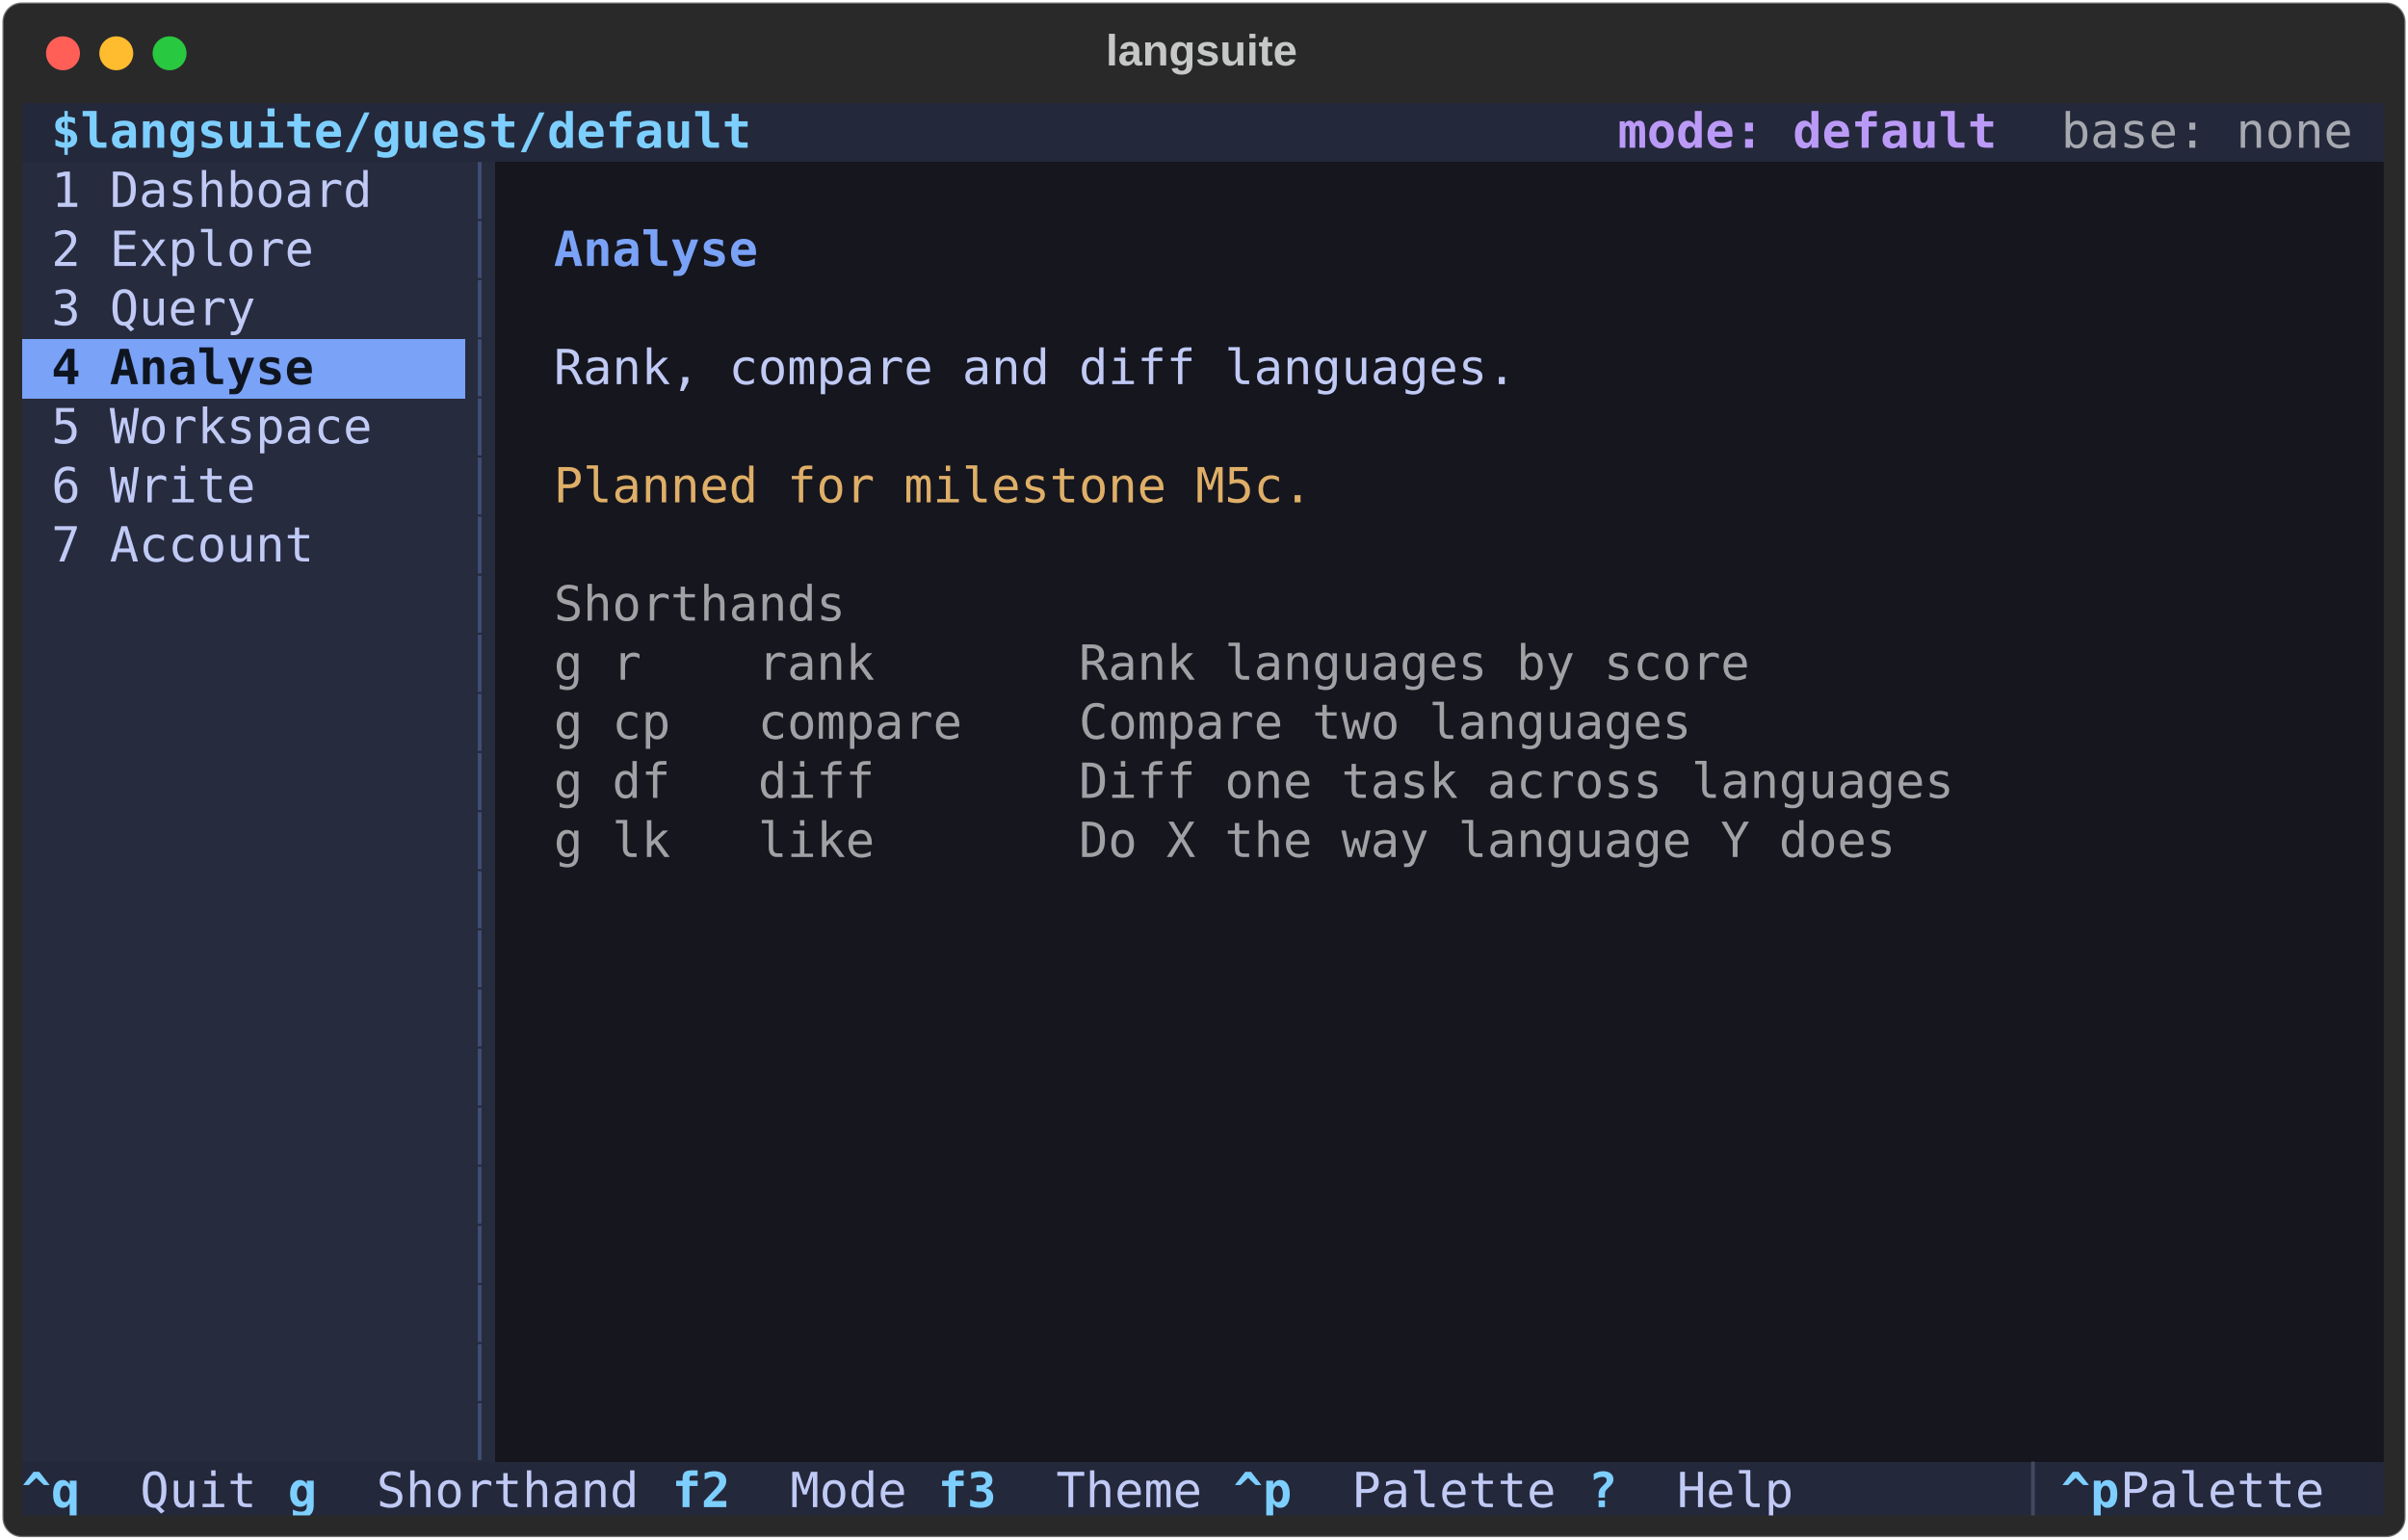
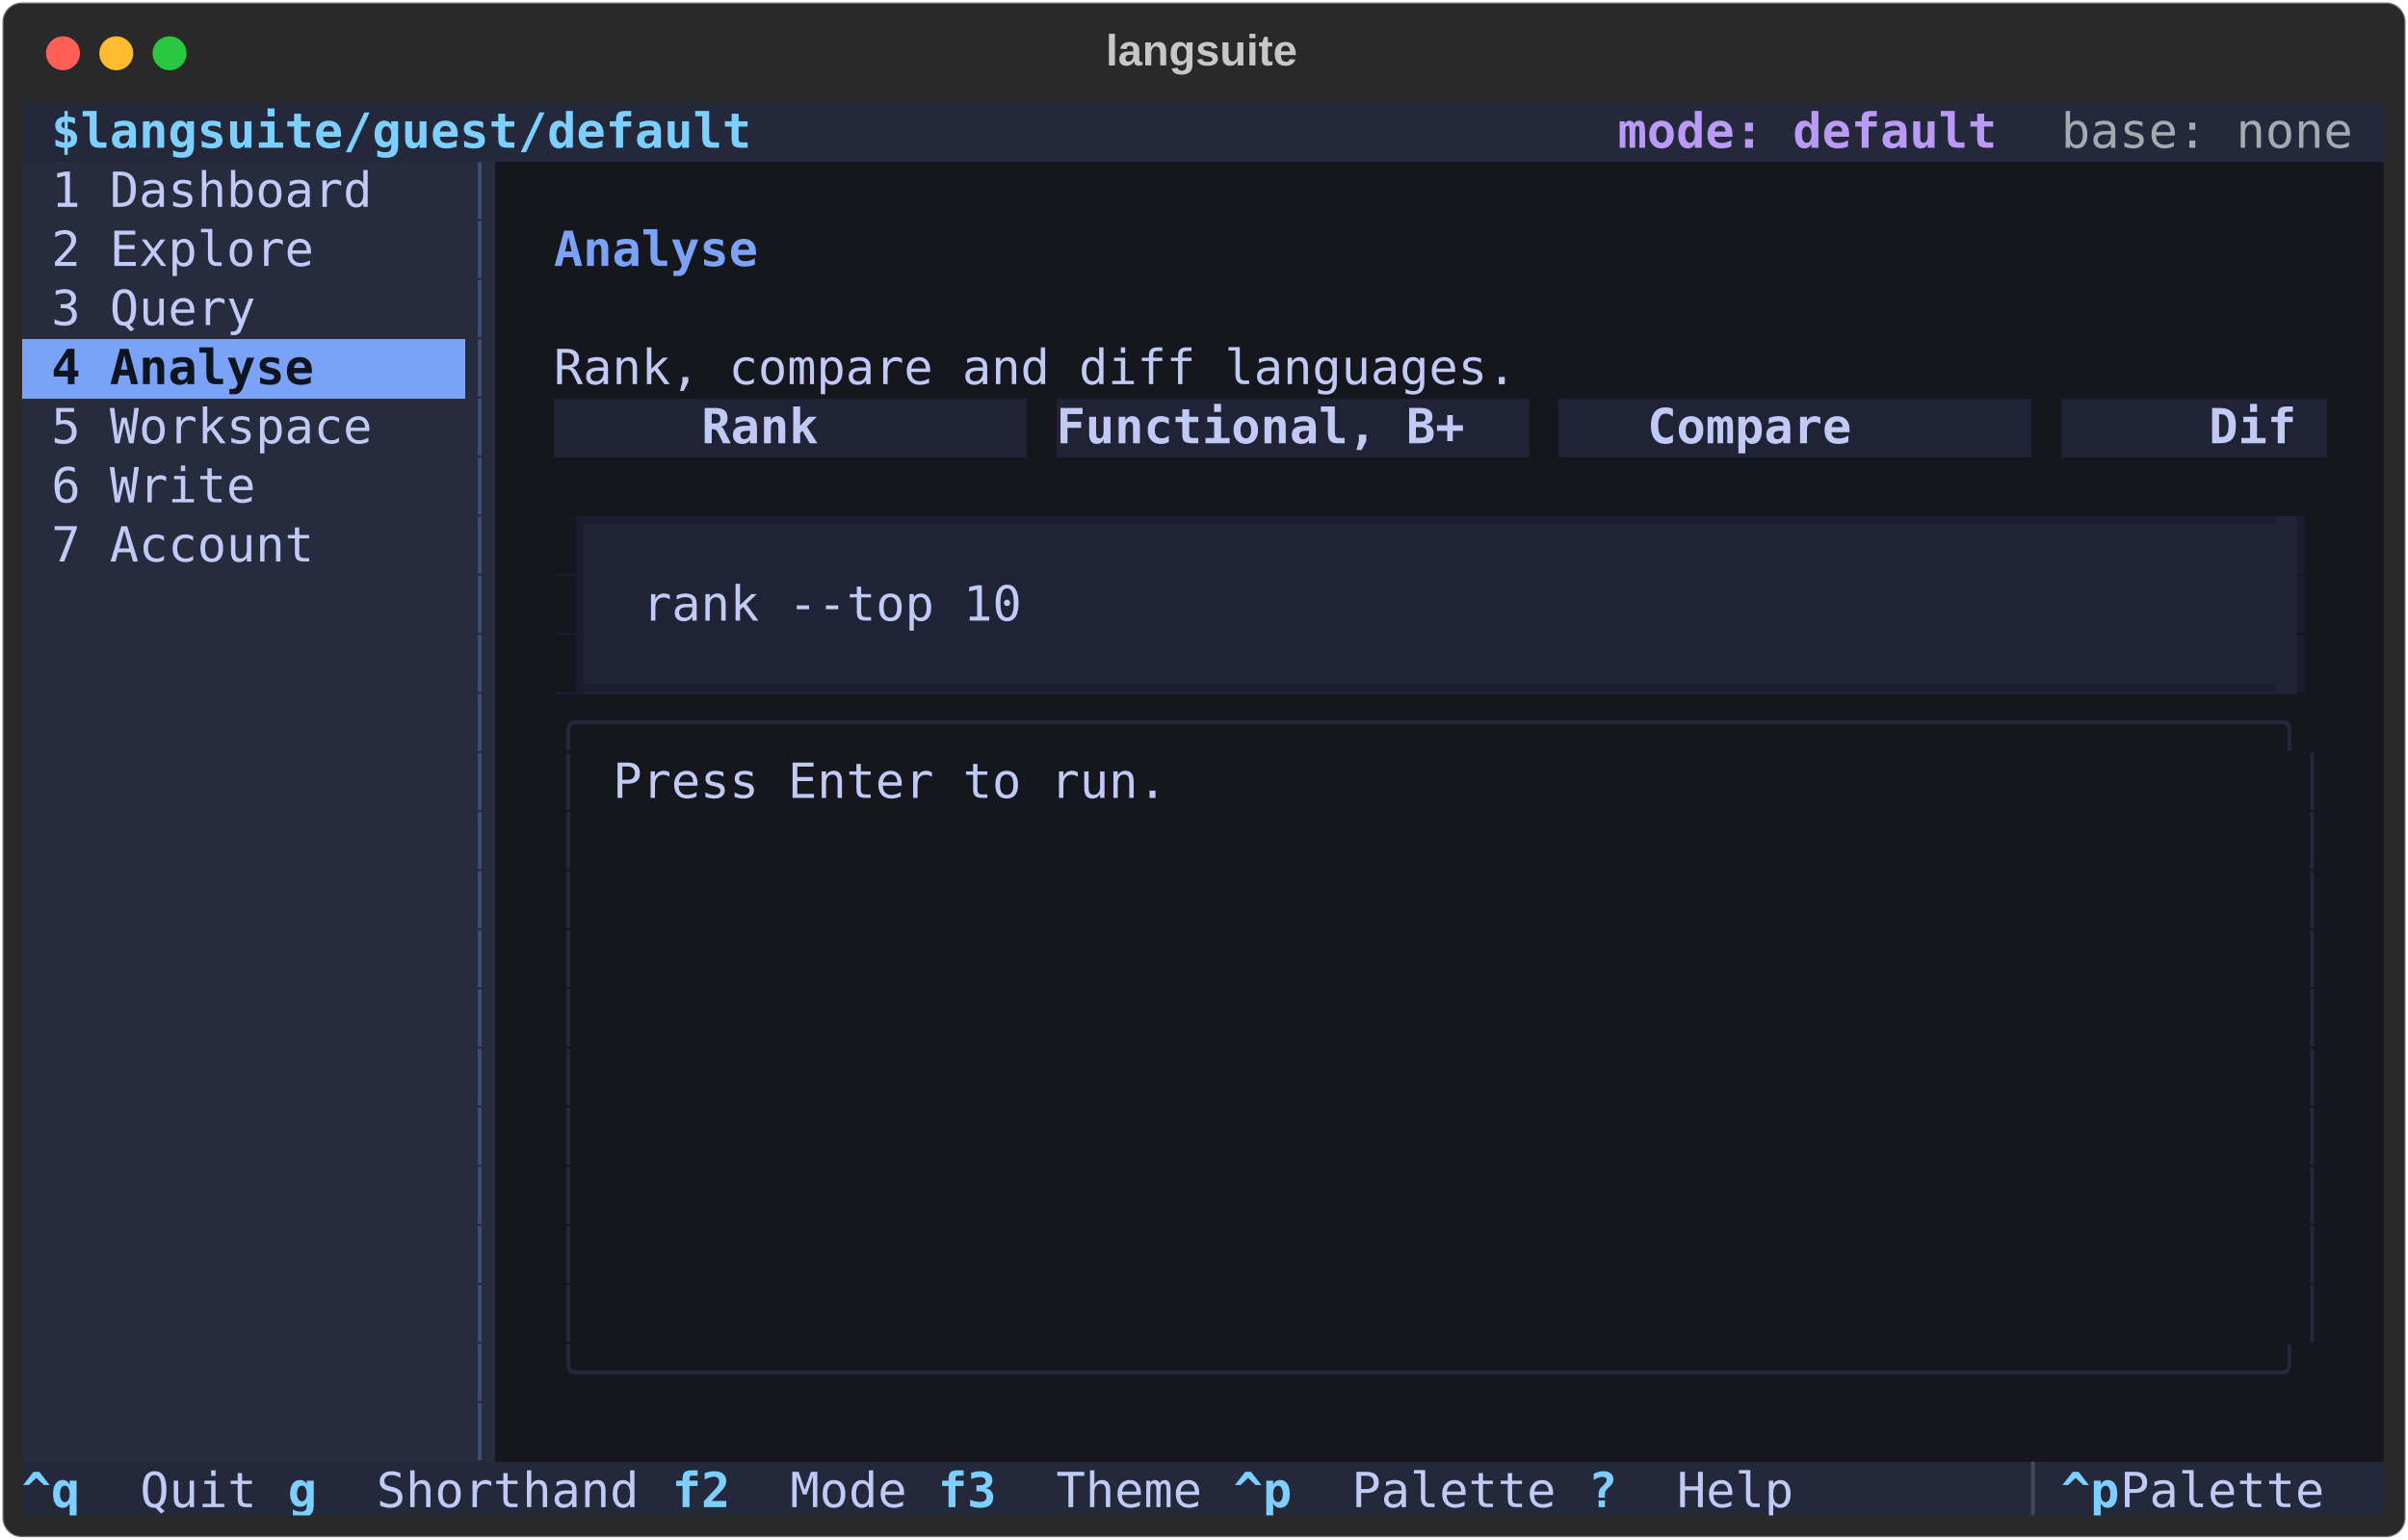
<svg xmlns="http://www.w3.org/2000/svg" class="rich-terminal" viewBox="0 0 994 635.6">
  <style>

    @font-face {
        font-family: "Fira Code";
        src: local("FiraCode-Regular"),
                url("https://cdnjs.cloudflare.com/ajax/libs/firacode/6.2.0/woff2/FiraCode-Regular.woff2") format("woff2"),
                url("https://cdnjs.cloudflare.com/ajax/libs/firacode/6.2.0/woff/FiraCode-Regular.woff") format("woff");
        font-style: normal;
        font-weight: 400;
    }
    @font-face {
        font-family: "Fira Code";
        src: local("FiraCode-Bold"),
                url("https://cdnjs.cloudflare.com/ajax/libs/firacode/6.2.0/woff2/FiraCode-Bold.woff2") format("woff2"),
                url("https://cdnjs.cloudflare.com/ajax/libs/firacode/6.2.0/woff/FiraCode-Bold.woff") format("woff");
        font-style: bold;
        font-weight: 700;
    }

    .terminal-matrix {
        font-family: Fira Code, monospace;
        font-size: 20px;
        line-height: 24.4px;
        font-variant-east-asian: full-width;
    }

    .terminal-title {
        font-size: 18px;
        font-weight: bold;
        font-family: arial;
    }

    .terminal-r1 { fill: #c5c8c6 }
.terminal-r2 { fill: #7dcfff;font-weight: bold }
.terminal-r3 { fill: #bb9af7;font-weight: bold }
.terminal-r4 { fill: #a7a9b0 }
.terminal-r5 { fill: #c0caf5 }
.terminal-r6 { fill: #3e4e74 }
.terminal-r7 { fill: #7aa2f7;font-weight: bold }
.terminal-r8 { fill: #0f1520;font-weight: bold }
- .terminal-r9 { fill: #dfaf68 }
- .terminal-r10 { fill: #a1a1a5 }
- .terminal-r11 { fill: #434860 }
+ .terminal-r9 { fill: #c0caf5;font-weight: bold }
+ .terminal-r10 { fill: #16161e }
+ .terminal-r11 { fill: #191d2f }
+ .terminal-r12 { fill: #24283b }
+ .terminal-r13 { fill: #434860 }
    </style>
  <defs>
    <clipPath id="terminal-clip-terminal">
      <rect x="0" y="0" width="975.0" height="584.6" />
    </clipPath>
    <clipPath id="terminal-line-0">
      <rect x="0" y="1.5" width="976" height="24.65" />
    </clipPath>
    <clipPath id="terminal-line-1">
      <rect x="0" y="25.9" width="976" height="24.65" />
    </clipPath>
    <clipPath id="terminal-line-2">
      <rect x="0" y="50.3" width="976" height="24.65" />
    </clipPath>
    <clipPath id="terminal-line-3">
      <rect x="0" y="74.7" width="976" height="24.65" />
    </clipPath>
    <clipPath id="terminal-line-4">
      <rect x="0" y="99.1" width="976" height="24.65" />
    </clipPath>
    <clipPath id="terminal-line-5">
      <rect x="0" y="123.5" width="976" height="24.65" />
    </clipPath>
    <clipPath id="terminal-line-6">
      <rect x="0" y="147.9" width="976" height="24.65" />
    </clipPath>
    <clipPath id="terminal-line-7">
      <rect x="0" y="172.3" width="976" height="24.65" />
    </clipPath>
    <clipPath id="terminal-line-8">
      <rect x="0" y="196.7" width="976" height="24.65" />
    </clipPath>
    <clipPath id="terminal-line-9">
      <rect x="0" y="221.1" width="976" height="24.65" />
    </clipPath>
    <clipPath id="terminal-line-10">
      <rect x="0" y="245.5" width="976" height="24.65" />
    </clipPath>
    <clipPath id="terminal-line-11">
      <rect x="0" y="269.9" width="976" height="24.65" />
    </clipPath>
    <clipPath id="terminal-line-12">
      <rect x="0" y="294.3" width="976" height="24.65" />
    </clipPath>
    <clipPath id="terminal-line-13">
      <rect x="0" y="318.7" width="976" height="24.65" />
    </clipPath>
    <clipPath id="terminal-line-14">
      <rect x="0" y="343.1" width="976" height="24.65" />
    </clipPath>
    <clipPath id="terminal-line-15">
      <rect x="0" y="367.5" width="976" height="24.65" />
    </clipPath>
    <clipPath id="terminal-line-16">
      <rect x="0" y="391.9" width="976" height="24.65" />
    </clipPath>
    <clipPath id="terminal-line-17">
      <rect x="0" y="416.3" width="976" height="24.65" />
    </clipPath>
    <clipPath id="terminal-line-18">
      <rect x="0" y="440.7" width="976" height="24.65" />
    </clipPath>
    <clipPath id="terminal-line-19">
      <rect x="0" y="465.1" width="976" height="24.65" />
    </clipPath>
    <clipPath id="terminal-line-20">
      <rect x="0" y="489.5" width="976" height="24.65" />
    </clipPath>
    <clipPath id="terminal-line-21">
      <rect x="0" y="513.9" width="976" height="24.65" />
    </clipPath>
    <clipPath id="terminal-line-22">
      <rect x="0" y="538.3" width="976" height="24.65" />
    </clipPath>
  </defs>
  <rect fill="#292929" stroke="rgba(255,255,255,0.35)" stroke-width="1" x="1" y="1" width="992" height="633.6" rx="8" />
  <text class="terminal-title" fill="#c5c8c6" text-anchor="middle" x="496" y="27">langsuite</text>
  <g transform="translate(26,22)">
    <circle cx="0" cy="0" r="7" fill="#ff5f57" />
    <circle cx="22" cy="0" r="7" fill="#febc2e" />
    <circle cx="44" cy="0" r="7" fill="#28c840" />
  </g>
  <g transform="translate(9, 41)" clip-path="url(#terminal-clip-terminal)">
    <rect fill="#24283b" x="0" y="1.5" width="12.2" height="24.65" shape-rendering="crispEdges" />
    <rect fill="#24283b" x="12.2" y="1.5" width="292.8" height="24.65" shape-rendering="crispEdges" />
    <rect fill="#24283b" x="305" y="1.5" width="353.8" height="24.65" shape-rendering="crispEdges" />
    <rect fill="#24283b" x="658.8" y="1.5" width="158.6" height="24.65" shape-rendering="crispEdges" />
    <rect fill="#24283b" x="817.4" y="1.5" width="24.4" height="24.65" shape-rendering="crispEdges" />
    <rect fill="#24283b" x="841.8" y="1.5" width="122" height="24.65" shape-rendering="crispEdges" />
    <rect fill="#24283b" x="963.8" y="1.5" width="12.2" height="24.65" shape-rendering="crispEdges" />
    <rect fill="#272b3e" x="0" y="25.9" width="12.2" height="24.65" shape-rendering="crispEdges" />
    <rect fill="#272b3e" x="12.2" y="25.9" width="134.2" height="24.65" shape-rendering="crispEdges" />
    <rect fill="#272b3e" x="146.4" y="25.9" width="36.6" height="24.65" shape-rendering="crispEdges" />
    <rect fill="#272b3e" x="183" y="25.9" width="12.2" height="24.65" shape-rendering="crispEdges" />
    <rect fill="#16161e" x="195.2" y="25.9" width="780.8" height="24.65" shape-rendering="crispEdges" />
    <rect fill="#272b3e" x="0" y="50.3" width="12.2" height="24.65" shape-rendering="crispEdges" />
    <rect fill="#272b3e" x="12.2" y="50.3" width="109.8" height="24.65" shape-rendering="crispEdges" />
    <rect fill="#272b3e" x="122" y="50.3" width="61" height="24.65" shape-rendering="crispEdges" />
    <rect fill="#272b3e" x="183" y="50.3" width="12.2" height="24.65" shape-rendering="crispEdges" />
    <rect fill="#16161e" x="195.2" y="50.3" width="24.4" height="24.65" shape-rendering="crispEdges" />
    <rect fill="#16161e" x="219.6" y="50.3" width="85.4" height="24.65" shape-rendering="crispEdges" />
    <rect fill="#16161e" x="305" y="50.3" width="671" height="24.65" shape-rendering="crispEdges" />
    <rect fill="#272b3e" x="0" y="74.7" width="12.2" height="24.65" shape-rendering="crispEdges" />
    <rect fill="#272b3e" x="12.2" y="74.7" width="85.4" height="24.65" shape-rendering="crispEdges" />
    <rect fill="#272b3e" x="97.6" y="74.7" width="85.4" height="24.65" shape-rendering="crispEdges" />
    <rect fill="#272b3e" x="183" y="74.7" width="12.2" height="24.65" shape-rendering="crispEdges" />
    <rect fill="#16161e" x="195.2" y="74.7" width="780.8" height="24.65" shape-rendering="crispEdges" />
    <rect fill="#7aa2f7" x="0" y="99.1" width="12.2" height="24.65" shape-rendering="crispEdges" />
    <rect fill="#7aa2f7" x="12.2" y="99.1" width="109.8" height="24.65" shape-rendering="crispEdges" />
    <rect fill="#7aa2f7" x="122" y="99.1" width="61" height="24.65" shape-rendering="crispEdges" />
    <rect fill="#272b3e" x="183" y="99.1" width="12.2" height="24.65" shape-rendering="crispEdges" />
    <rect fill="#16161e" x="195.2" y="99.1" width="24.4" height="24.65" shape-rendering="crispEdges" />
    <rect fill="#16161e" x="219.6" y="99.1" width="402.6" height="24.65" shape-rendering="crispEdges" />
    <rect fill="#16161e" x="622.2" y="99.1" width="353.8" height="24.65" shape-rendering="crispEdges" />
    <rect fill="#272b3e" x="0" y="123.5" width="12.2" height="24.65" shape-rendering="crispEdges" />
    <rect fill="#272b3e" x="12.2" y="123.5" width="134.2" height="24.65" shape-rendering="crispEdges" />
    <rect fill="#272b3e" x="146.4" y="123.5" width="36.6" height="24.65" shape-rendering="crispEdges" />
    <rect fill="#272b3e" x="183" y="123.5" width="12.2" height="24.65" shape-rendering="crispEdges" />
-     <rect fill="#16161e" x="195.2" y="123.5" width="780.8" height="24.65" shape-rendering="crispEdges" />
+     <rect fill="#16161e" x="195.2" y="123.5" width="24.4" height="24.65" shape-rendering="crispEdges" />
+     <rect fill="#1f2335" x="219.6" y="123.5" width="61" height="24.65" shape-rendering="crispEdges" />
+     <rect fill="#1f2335" x="280.6" y="123.5" width="73.2" height="24.65" shape-rendering="crispEdges" />
+     <rect fill="#1f2335" x="353.8" y="123.5" width="61" height="24.65" shape-rendering="crispEdges" />
+     <rect fill="#16161e" x="414.8" y="123.5" width="12.2" height="24.65" shape-rendering="crispEdges" />
+     <rect fill="#1f2335" x="427" y="123.5" width="195.2" height="24.65" shape-rendering="crispEdges" />
+     <rect fill="#16161e" x="622.2" y="123.5" width="12.2" height="24.65" shape-rendering="crispEdges" />
+     <rect fill="#1f2335" x="634.4" y="123.5" width="36.6" height="24.65" shape-rendering="crispEdges" />
+     <rect fill="#1f2335" x="671" y="123.5" width="109.8" height="24.65" shape-rendering="crispEdges" />
+     <rect fill="#1f2335" x="780.8" y="123.5" width="48.8" height="24.65" shape-rendering="crispEdges" />
+     <rect fill="#16161e" x="829.6" y="123.5" width="12.2" height="24.65" shape-rendering="crispEdges" />
+     <rect fill="#1f2335" x="841.8" y="123.5" width="61" height="24.65" shape-rendering="crispEdges" />
+     <rect fill="#1f2335" x="902.8" y="123.5" width="48.8" height="24.65" shape-rendering="crispEdges" />
+     <rect fill="#16161e" x="951.6" y="123.5" width="24.4" height="24.65" shape-rendering="crispEdges" />
    <rect fill="#272b3e" x="0" y="147.9" width="12.2" height="24.65" shape-rendering="crispEdges" />
    <rect fill="#272b3e" x="12.2" y="147.9" width="85.4" height="24.65" shape-rendering="crispEdges" />
    <rect fill="#272b3e" x="97.6" y="147.9" width="85.4" height="24.65" shape-rendering="crispEdges" />
    <rect fill="#272b3e" x="183" y="147.9" width="12.2" height="24.65" shape-rendering="crispEdges" />
-     <rect fill="#16161e" x="195.2" y="147.9" width="24.4" height="24.65" shape-rendering="crispEdges" />
-     <rect fill="#16161e" x="219.6" y="147.9" width="317.2" height="24.65" shape-rendering="crispEdges" />
-     <rect fill="#16161e" x="536.8" y="147.9" width="439.2" height="24.65" shape-rendering="crispEdges" />
+     <rect fill="#16161e" x="195.2" y="147.9" width="780.8" height="24.65" shape-rendering="crispEdges" />
    <rect fill="#272b3e" x="0" y="172.3" width="12.2" height="24.65" shape-rendering="crispEdges" />
    <rect fill="#272b3e" x="12.2" y="172.3" width="109.8" height="24.65" shape-rendering="crispEdges" />
    <rect fill="#272b3e" x="122" y="172.3" width="61" height="24.65" shape-rendering="crispEdges" />
    <rect fill="#272b3e" x="183" y="172.3" width="12.2" height="24.65" shape-rendering="crispEdges" />
-     <rect fill="#16161e" x="195.2" y="172.3" width="780.8" height="24.65" shape-rendering="crispEdges" />
+     <rect fill="#16161e" x="195.2" y="172.3" width="24.4" height="24.65" shape-rendering="crispEdges" />
+     <rect fill="#191d2f" x="219.6" y="172.3" width="12.2" height="24.65" shape-rendering="crispEdges" />
+     <rect fill="#1f2335" x="231.8" y="172.3" width="707.6" height="24.65" shape-rendering="crispEdges" />
+     <rect fill="#16161e" x="939.4" y="172.3" width="12.2" height="24.65" shape-rendering="crispEdges" />
+     <rect fill="#16161e" x="951.6" y="172.3" width="24.4" height="24.65" shape-rendering="crispEdges" />
    <rect fill="#272b3e" x="0" y="196.7" width="183" height="24.65" shape-rendering="crispEdges" />
    <rect fill="#272b3e" x="183" y="196.7" width="12.2" height="24.65" shape-rendering="crispEdges" />
    <rect fill="#16161e" x="195.2" y="196.7" width="24.4" height="24.65" shape-rendering="crispEdges" />
-     <rect fill="#16161e" x="219.6" y="196.7" width="122" height="24.65" shape-rendering="crispEdges" />
-     <rect fill="#16161e" x="341.6" y="196.7" width="634.4" height="24.65" shape-rendering="crispEdges" />
+     <rect fill="#191d2f" x="219.6" y="196.7" width="12.2" height="24.65" shape-rendering="crispEdges" />
+     <rect fill="#1f2335" x="231.8" y="196.7" width="24.4" height="24.65" shape-rendering="crispEdges" />
+     <rect fill="#1f2335" x="256.2" y="196.7" width="658.8" height="24.65" shape-rendering="crispEdges" />
+     <rect fill="#1f2335" x="915" y="196.7" width="24.4" height="24.65" shape-rendering="crispEdges" />
+     <rect fill="#16161e" x="939.4" y="196.7" width="12.2" height="24.65" shape-rendering="crispEdges" />
+     <rect fill="#16161e" x="951.6" y="196.7" width="24.4" height="24.65" shape-rendering="crispEdges" />
    <rect fill="#272b3e" x="0" y="221.1" width="183" height="24.65" shape-rendering="crispEdges" />
    <rect fill="#272b3e" x="183" y="221.1" width="12.2" height="24.65" shape-rendering="crispEdges" />
    <rect fill="#16161e" x="195.2" y="221.1" width="24.4" height="24.65" shape-rendering="crispEdges" />
-     <rect fill="#16161e" x="219.6" y="221.1" width="524.6" height="24.65" shape-rendering="crispEdges" />
-     <rect fill="#16161e" x="744.2" y="221.1" width="231.8" height="24.65" shape-rendering="crispEdges" />
+     <rect fill="#191d2f" x="219.6" y="221.1" width="12.2" height="24.65" shape-rendering="crispEdges" />
+     <rect fill="#1f2335" x="231.8" y="221.1" width="707.6" height="24.65" shape-rendering="crispEdges" />
+     <rect fill="#16161e" x="939.4" y="221.1" width="12.2" height="24.65" shape-rendering="crispEdges" />
+     <rect fill="#16161e" x="951.6" y="221.1" width="24.4" height="24.65" shape-rendering="crispEdges" />
    <rect fill="#272b3e" x="0" y="245.5" width="183" height="24.65" shape-rendering="crispEdges" />
    <rect fill="#272b3e" x="183" y="245.5" width="12.2" height="24.65" shape-rendering="crispEdges" />
    <rect fill="#16161e" x="195.2" y="245.5" width="24.4" height="24.65" shape-rendering="crispEdges" />
-     <rect fill="#16161e" x="219.6" y="245.5" width="500.2" height="24.65" shape-rendering="crispEdges" />
-     <rect fill="#16161e" x="719.8" y="245.5" width="256.2" height="24.65" shape-rendering="crispEdges" />
+     <rect fill="#16161e" x="219.6" y="245.5" width="732" height="24.65" shape-rendering="crispEdges" />
+     <rect fill="#16161e" x="951.6" y="245.5" width="24.4" height="24.65" shape-rendering="crispEdges" />
    <rect fill="#272b3e" x="0" y="269.9" width="183" height="24.65" shape-rendering="crispEdges" />
    <rect fill="#272b3e" x="183" y="269.9" width="12.2" height="24.65" shape-rendering="crispEdges" />
    <rect fill="#16161e" x="195.2" y="269.9" width="24.4" height="24.65" shape-rendering="crispEdges" />
-     <rect fill="#16161e" x="219.6" y="269.9" width="610" height="24.65" shape-rendering="crispEdges" />
-     <rect fill="#16161e" x="829.6" y="269.9" width="146.4" height="24.65" shape-rendering="crispEdges" />
+     <rect fill="#16161e" x="219.6" y="269.9" width="12.2" height="24.65" shape-rendering="crispEdges" />
+     <rect fill="#16161e" x="231.8" y="269.9" width="12.2" height="24.65" shape-rendering="crispEdges" />
+     <rect fill="#16161e" x="244" y="269.9" width="231.8" height="24.65" shape-rendering="crispEdges" />
+     <rect fill="#16161e" x="475.8" y="269.9" width="463.6" height="24.65" shape-rendering="crispEdges" />
+     <rect fill="#16161e" x="939.4" y="269.9" width="12.2" height="24.65" shape-rendering="crispEdges" />
+     <rect fill="#16161e" x="951.6" y="269.9" width="24.4" height="24.65" shape-rendering="crispEdges" />
    <rect fill="#272b3e" x="0" y="294.3" width="183" height="24.65" shape-rendering="crispEdges" />
    <rect fill="#272b3e" x="183" y="294.3" width="12.2" height="24.65" shape-rendering="crispEdges" />
    <rect fill="#16161e" x="195.2" y="294.3" width="24.4" height="24.65" shape-rendering="crispEdges" />
-     <rect fill="#16161e" x="219.6" y="294.3" width="585.6" height="24.65" shape-rendering="crispEdges" />
-     <rect fill="#16161e" x="805.2" y="294.3" width="170.8" height="24.65" shape-rendering="crispEdges" />
+     <rect fill="#16161e" x="219.6" y="294.3" width="12.2" height="24.65" shape-rendering="crispEdges" />
+     <rect fill="#16161e" x="231.8" y="294.3" width="707.6" height="24.65" shape-rendering="crispEdges" />
+     <rect fill="#16161e" x="939.4" y="294.3" width="12.2" height="24.65" shape-rendering="crispEdges" />
+     <rect fill="#16161e" x="951.6" y="294.3" width="24.4" height="24.65" shape-rendering="crispEdges" />
    <rect fill="#272b3e" x="0" y="318.7" width="183" height="24.65" shape-rendering="crispEdges" />
    <rect fill="#272b3e" x="183" y="318.7" width="12.2" height="24.65" shape-rendering="crispEdges" />
-     <rect fill="#16161e" x="195.2" y="318.7" width="780.8" height="24.65" shape-rendering="crispEdges" />
+     <rect fill="#16161e" x="195.2" y="318.7" width="24.4" height="24.65" shape-rendering="crispEdges" />
+     <rect fill="#16161e" x="219.6" y="318.7" width="12.2" height="24.65" shape-rendering="crispEdges" />
+     <rect fill="#16161e" x="231.8" y="318.7" width="707.6" height="24.65" shape-rendering="crispEdges" />
+     <rect fill="#16161e" x="939.4" y="318.7" width="12.2" height="24.65" shape-rendering="crispEdges" />
+     <rect fill="#16161e" x="951.6" y="318.7" width="24.4" height="24.65" shape-rendering="crispEdges" />
    <rect fill="#272b3e" x="0" y="343.1" width="183" height="24.65" shape-rendering="crispEdges" />
    <rect fill="#272b3e" x="183" y="343.1" width="12.2" height="24.65" shape-rendering="crispEdges" />
-     <rect fill="#16161e" x="195.2" y="343.1" width="780.8" height="24.65" shape-rendering="crispEdges" />
+     <rect fill="#16161e" x="195.2" y="343.1" width="24.4" height="24.65" shape-rendering="crispEdges" />
+     <rect fill="#16161e" x="219.6" y="343.1" width="12.2" height="24.65" shape-rendering="crispEdges" />
+     <rect fill="#16161e" x="231.8" y="343.1" width="707.6" height="24.65" shape-rendering="crispEdges" />
+     <rect fill="#16161e" x="939.4" y="343.1" width="12.2" height="24.65" shape-rendering="crispEdges" />
+     <rect fill="#16161e" x="951.6" y="343.1" width="24.4" height="24.65" shape-rendering="crispEdges" />
    <rect fill="#272b3e" x="0" y="367.5" width="183" height="24.65" shape-rendering="crispEdges" />
    <rect fill="#272b3e" x="183" y="367.5" width="12.2" height="24.65" shape-rendering="crispEdges" />
-     <rect fill="#16161e" x="195.2" y="367.5" width="780.8" height="24.65" shape-rendering="crispEdges" />
+     <rect fill="#16161e" x="195.2" y="367.5" width="24.4" height="24.65" shape-rendering="crispEdges" />
+     <rect fill="#16161e" x="219.6" y="367.5" width="12.2" height="24.65" shape-rendering="crispEdges" />
+     <rect fill="#16161e" x="231.8" y="367.5" width="707.6" height="24.65" shape-rendering="crispEdges" />
+     <rect fill="#16161e" x="939.4" y="367.5" width="12.2" height="24.65" shape-rendering="crispEdges" />
+     <rect fill="#16161e" x="951.6" y="367.5" width="24.4" height="24.65" shape-rendering="crispEdges" />
    <rect fill="#272b3e" x="0" y="391.9" width="183" height="24.65" shape-rendering="crispEdges" />
    <rect fill="#272b3e" x="183" y="391.9" width="12.2" height="24.65" shape-rendering="crispEdges" />
-     <rect fill="#16161e" x="195.2" y="391.9" width="780.8" height="24.65" shape-rendering="crispEdges" />
+     <rect fill="#16161e" x="195.2" y="391.9" width="24.4" height="24.65" shape-rendering="crispEdges" />
+     <rect fill="#16161e" x="219.6" y="391.9" width="12.2" height="24.65" shape-rendering="crispEdges" />
+     <rect fill="#16161e" x="231.8" y="391.9" width="707.6" height="24.65" shape-rendering="crispEdges" />
+     <rect fill="#16161e" x="939.4" y="391.9" width="12.2" height="24.65" shape-rendering="crispEdges" />
+     <rect fill="#16161e" x="951.6" y="391.9" width="24.4" height="24.65" shape-rendering="crispEdges" />
    <rect fill="#272b3e" x="0" y="416.3" width="183" height="24.65" shape-rendering="crispEdges" />
    <rect fill="#272b3e" x="183" y="416.3" width="12.2" height="24.65" shape-rendering="crispEdges" />
-     <rect fill="#16161e" x="195.2" y="416.3" width="780.8" height="24.65" shape-rendering="crispEdges" />
+     <rect fill="#16161e" x="195.2" y="416.3" width="24.4" height="24.65" shape-rendering="crispEdges" />
+     <rect fill="#16161e" x="219.6" y="416.3" width="12.2" height="24.65" shape-rendering="crispEdges" />
+     <rect fill="#16161e" x="231.8" y="416.3" width="707.6" height="24.65" shape-rendering="crispEdges" />
+     <rect fill="#16161e" x="939.4" y="416.3" width="12.2" height="24.65" shape-rendering="crispEdges" />
+     <rect fill="#16161e" x="951.6" y="416.3" width="24.4" height="24.65" shape-rendering="crispEdges" />
    <rect fill="#272b3e" x="0" y="440.7" width="183" height="24.65" shape-rendering="crispEdges" />
    <rect fill="#272b3e" x="183" y="440.7" width="12.2" height="24.65" shape-rendering="crispEdges" />
-     <rect fill="#16161e" x="195.2" y="440.7" width="780.8" height="24.65" shape-rendering="crispEdges" />
+     <rect fill="#16161e" x="195.2" y="440.7" width="24.4" height="24.65" shape-rendering="crispEdges" />
+     <rect fill="#16161e" x="219.6" y="440.7" width="12.2" height="24.65" shape-rendering="crispEdges" />
+     <rect fill="#16161e" x="231.8" y="440.7" width="707.6" height="24.65" shape-rendering="crispEdges" />
+     <rect fill="#16161e" x="939.4" y="440.7" width="12.2" height="24.65" shape-rendering="crispEdges" />
+     <rect fill="#16161e" x="951.6" y="440.7" width="24.4" height="24.65" shape-rendering="crispEdges" />
    <rect fill="#272b3e" x="0" y="465.1" width="183" height="24.65" shape-rendering="crispEdges" />
    <rect fill="#272b3e" x="183" y="465.1" width="12.2" height="24.65" shape-rendering="crispEdges" />
-     <rect fill="#16161e" x="195.2" y="465.1" width="780.8" height="24.65" shape-rendering="crispEdges" />
+     <rect fill="#16161e" x="195.2" y="465.1" width="24.4" height="24.65" shape-rendering="crispEdges" />
+     <rect fill="#16161e" x="219.6" y="465.1" width="12.2" height="24.65" shape-rendering="crispEdges" />
+     <rect fill="#16161e" x="231.8" y="465.1" width="707.6" height="24.65" shape-rendering="crispEdges" />
+     <rect fill="#16161e" x="939.4" y="465.1" width="12.2" height="24.65" shape-rendering="crispEdges" />
+     <rect fill="#16161e" x="951.6" y="465.1" width="24.4" height="24.65" shape-rendering="crispEdges" />
    <rect fill="#272b3e" x="0" y="489.5" width="183" height="24.65" shape-rendering="crispEdges" />
    <rect fill="#272b3e" x="183" y="489.5" width="12.2" height="24.65" shape-rendering="crispEdges" />
-     <rect fill="#16161e" x="195.2" y="489.5" width="780.8" height="24.65" shape-rendering="crispEdges" />
+     <rect fill="#16161e" x="195.2" y="489.5" width="24.4" height="24.65" shape-rendering="crispEdges" />
+     <rect fill="#16161e" x="219.6" y="489.5" width="12.2" height="24.65" shape-rendering="crispEdges" />
+     <rect fill="#16161e" x="231.8" y="489.5" width="707.6" height="24.65" shape-rendering="crispEdges" />
+     <rect fill="#16161e" x="939.4" y="489.5" width="12.2" height="24.65" shape-rendering="crispEdges" />
+     <rect fill="#16161e" x="951.6" y="489.5" width="24.4" height="24.65" shape-rendering="crispEdges" />
    <rect fill="#272b3e" x="0" y="513.9" width="183" height="24.65" shape-rendering="crispEdges" />
    <rect fill="#272b3e" x="183" y="513.9" width="12.2" height="24.65" shape-rendering="crispEdges" />
-     <rect fill="#16161e" x="195.2" y="513.9" width="780.8" height="24.65" shape-rendering="crispEdges" />
+     <rect fill="#16161e" x="195.2" y="513.9" width="24.4" height="24.65" shape-rendering="crispEdges" />
+     <rect fill="#16161e" x="219.6" y="513.9" width="732" height="24.65" shape-rendering="crispEdges" />
+     <rect fill="#16161e" x="951.6" y="513.9" width="24.4" height="24.65" shape-rendering="crispEdges" />
    <rect fill="#272b3e" x="0" y="538.3" width="183" height="24.65" shape-rendering="crispEdges" />
    <rect fill="#272b3e" x="183" y="538.3" width="12.2" height="24.65" shape-rendering="crispEdges" />
    <rect fill="#16161e" x="195.2" y="538.3" width="780.8" height="24.65" shape-rendering="crispEdges" />
    <rect fill="#24283b" x="0" y="562.7" width="48.8" height="24.65" shape-rendering="crispEdges" />
    <rect fill="#24283b" x="48.8" y="562.7" width="61" height="24.65" shape-rendering="crispEdges" />
    <rect fill="#24283b" x="109.8" y="562.7" width="36.6" height="24.65" shape-rendering="crispEdges" />
    <rect fill="#24283b" x="146.4" y="562.7" width="122" height="24.65" shape-rendering="crispEdges" />
    <rect fill="#24283b" x="268.4" y="562.7" width="48.8" height="24.65" shape-rendering="crispEdges" />
    <rect fill="#24283b" x="317.2" y="562.7" width="61" height="24.65" shape-rendering="crispEdges" />
    <rect fill="#24283b" x="378.2" y="562.7" width="48.8" height="24.65" shape-rendering="crispEdges" />
    <rect fill="#24283b" x="427" y="562.7" width="73.2" height="24.65" shape-rendering="crispEdges" />
    <rect fill="#24283b" x="500.2" y="562.7" width="48.8" height="24.65" shape-rendering="crispEdges" />
    <rect fill="#24283b" x="549" y="562.7" width="97.6" height="24.65" shape-rendering="crispEdges" />
    <rect fill="#24283b" x="646.6" y="562.7" width="36.6" height="24.65" shape-rendering="crispEdges" />
    <rect fill="#24283b" x="683.2" y="562.7" width="61" height="24.65" shape-rendering="crispEdges" />
    <rect fill="#24283b" x="744.2" y="562.7" width="85.4" height="24.65" shape-rendering="crispEdges" />
    <rect fill="#24283b" x="829.6" y="562.7" width="12.2" height="24.65" shape-rendering="crispEdges" />
    <rect fill="#24283b" x="841.8" y="562.7" width="24.4" height="24.65" shape-rendering="crispEdges" />
    <rect fill="#24283b" x="866.2" y="562.7" width="97.6" height="24.65" shape-rendering="crispEdges" />
    <rect fill="#24283b" x="963.8" y="562.7" width="12.2" height="24.65" shape-rendering="crispEdges" />
    <g class="terminal-matrix">
      <text class="terminal-r2" x="12.2" y="20" textLength="292.8" clip-path="url(#terminal-line-0)">$langsuite/guest/default</text>
      <text class="terminal-r3" x="658.8" y="20" textLength="158.6" clip-path="url(#terminal-line-0)">mode: default</text>
      <text class="terminal-r4" x="841.8" y="20" textLength="122" clip-path="url(#terminal-line-0)">base: none</text>
      <text class="terminal-r1" x="976" y="20" textLength="12.2" clip-path="url(#terminal-line-0)">
</text>
      <text class="terminal-r5" x="12.2" y="44.4" textLength="134.2" clip-path="url(#terminal-line-1)">1 Dashboard</text>
      <text class="terminal-r6" x="183" y="44.4" textLength="12.2" clip-path="url(#terminal-line-1)">│</text>
      <text class="terminal-r1" x="976" y="44.4" textLength="12.2" clip-path="url(#terminal-line-1)">
</text>
      <text class="terminal-r5" x="12.2" y="68.8" textLength="109.8" clip-path="url(#terminal-line-2)">2 Explore</text>
      <text class="terminal-r6" x="183" y="68.8" textLength="12.2" clip-path="url(#terminal-line-2)">│</text>
      <text class="terminal-r7" x="219.6" y="68.8" textLength="85.4" clip-path="url(#terminal-line-2)">Analyse</text>
      <text class="terminal-r1" x="976" y="68.8" textLength="12.2" clip-path="url(#terminal-line-2)">
</text>
      <text class="terminal-r5" x="12.2" y="93.2" textLength="85.4" clip-path="url(#terminal-line-3)">3 Query</text>
      <text class="terminal-r6" x="183" y="93.2" textLength="12.2" clip-path="url(#terminal-line-3)">│</text>
      <text class="terminal-r1" x="976" y="93.2" textLength="12.2" clip-path="url(#terminal-line-3)">
</text>
      <text class="terminal-r8" x="12.2" y="117.6" textLength="109.8" clip-path="url(#terminal-line-4)">4 Analyse</text>
      <text class="terminal-r6" x="183" y="117.6" textLength="12.2" clip-path="url(#terminal-line-4)">│</text>
      <text class="terminal-r5" x="219.6" y="117.6" textLength="402.6" clip-path="url(#terminal-line-4)">Rank, compare and diff languages.</text>
      <text class="terminal-r1" x="976" y="117.6" textLength="12.2" clip-path="url(#terminal-line-4)">
</text>
      <text class="terminal-r5" x="12.2" y="142" textLength="134.2" clip-path="url(#terminal-line-5)">5 Workspace</text>
      <text class="terminal-r6" x="183" y="142" textLength="12.2" clip-path="url(#terminal-line-5)">│</text>
+       <text class="terminal-r9" x="280.6" y="142" textLength="73.2" clip-path="url(#terminal-line-5)"> Rank </text>
+       <text class="terminal-r9" x="427" y="142" textLength="195.2" clip-path="url(#terminal-line-5)"> Functional, B+ </text>
+       <text class="terminal-r9" x="671" y="142" textLength="109.8" clip-path="url(#terminal-line-5)"> Compare </text>
+       <text class="terminal-r9" x="902.8" y="142" textLength="48.8" clip-path="url(#terminal-line-5)"> Dif</text>
      <text class="terminal-r1" x="976" y="142" textLength="12.2" clip-path="url(#terminal-line-5)">
</text>
      <text class="terminal-r5" x="12.2" y="166.4" textLength="85.4" clip-path="url(#terminal-line-6)">6 Write</text>
      <text class="terminal-r6" x="183" y="166.4" textLength="12.2" clip-path="url(#terminal-line-6)">│</text>
-       <text class="terminal-r9" x="219.6" y="166.4" textLength="317.2" clip-path="url(#terminal-line-6)">Planned for milestone M5c.</text>
      <text class="terminal-r1" x="976" y="166.4" textLength="12.2" clip-path="url(#terminal-line-6)">
</text>
      <text class="terminal-r5" x="12.2" y="190.8" textLength="109.8" clip-path="url(#terminal-line-7)">7 Account</text>
      <text class="terminal-r6" x="183" y="190.8" textLength="12.2" clip-path="url(#terminal-line-7)">│</text>
+       <text class="terminal-r10" x="219.6" y="190.8" textLength="12.2" clip-path="url(#terminal-line-7)">▊</text>
+       <text class="terminal-r11" x="231.8" y="190.8" textLength="707.6" clip-path="url(#terminal-line-7)">▔▔▔▔▔▔▔▔▔▔▔▔▔▔▔▔▔▔▔▔▔▔▔▔▔▔▔▔▔▔▔▔▔▔▔▔▔▔▔▔▔▔▔▔▔▔▔▔▔▔▔▔▔▔▔▔▔▔</text>
+       <text class="terminal-r11" x="939.4" y="190.8" textLength="12.2" clip-path="url(#terminal-line-7)">▎</text>
      <text class="terminal-r1" x="976" y="190.8" textLength="12.2" clip-path="url(#terminal-line-7)">
</text>
      <text class="terminal-r6" x="183" y="215.2" textLength="12.2" clip-path="url(#terminal-line-8)">│</text>
-       <text class="terminal-r10" x="219.6" y="215.2" textLength="122" clip-path="url(#terminal-line-8)">Shorthands</text>
+       <text class="terminal-r10" x="219.6" y="215.2" textLength="12.2" clip-path="url(#terminal-line-8)">▊</text>
+       <text class="terminal-r5" x="256.2" y="215.2" textLength="658.8" clip-path="url(#terminal-line-8)">rank --top 10                                         </text>
+       <text class="terminal-r11" x="939.4" y="215.2" textLength="12.2" clip-path="url(#terminal-line-8)">▎</text>
      <text class="terminal-r1" x="976" y="215.2" textLength="12.2" clip-path="url(#terminal-line-8)">
</text>
      <text class="terminal-r6" x="183" y="239.6" textLength="12.2" clip-path="url(#terminal-line-9)">│</text>
-       <text class="terminal-r10" x="219.6" y="239.6" textLength="524.6" clip-path="url(#terminal-line-9)">  g r    rank       Rank languages by score</text>
+       <text class="terminal-r10" x="219.6" y="239.6" textLength="12.2" clip-path="url(#terminal-line-9)">▊</text>
+       <text class="terminal-r11" x="231.8" y="239.6" textLength="707.6" clip-path="url(#terminal-line-9)">▁▁▁▁▁▁▁▁▁▁▁▁▁▁▁▁▁▁▁▁▁▁▁▁▁▁▁▁▁▁▁▁▁▁▁▁▁▁▁▁▁▁▁▁▁▁▁▁▁▁▁▁▁▁▁▁▁▁</text>
+       <text class="terminal-r11" x="939.4" y="239.6" textLength="12.2" clip-path="url(#terminal-line-9)">▎</text>
      <text class="terminal-r1" x="976" y="239.6" textLength="12.2" clip-path="url(#terminal-line-9)">
</text>
      <text class="terminal-r6" x="183" y="264" textLength="12.2" clip-path="url(#terminal-line-10)">│</text>
-       <text class="terminal-r10" x="219.6" y="264" textLength="500.2" clip-path="url(#terminal-line-10)">  g cp   compare    Compare two languages</text>
+       <text class="terminal-r12" x="219.6" y="264" textLength="732" clip-path="url(#terminal-line-10)">╭──────────────────────────────────────────────────────────╮</text>
      <text class="terminal-r1" x="976" y="264" textLength="12.2" clip-path="url(#terminal-line-10)">
</text>
      <text class="terminal-r6" x="183" y="288.4" textLength="12.2" clip-path="url(#terminal-line-11)">│</text>
-       <text class="terminal-r10" x="219.6" y="288.4" textLength="610" clip-path="url(#terminal-line-11)">  g df   diff       Diff one task across languages</text>
+       <text class="terminal-r12" x="219.6" y="288.4" textLength="12.2" clip-path="url(#terminal-line-11)">│</text>
+       <text class="terminal-r5" x="244" y="288.4" textLength="231.8" clip-path="url(#terminal-line-11)">Press Enter to run.</text>
+       <text class="terminal-r12" x="939.4" y="288.4" textLength="12.2" clip-path="url(#terminal-line-11)">│</text>
      <text class="terminal-r1" x="976" y="288.4" textLength="12.2" clip-path="url(#terminal-line-11)">
</text>
      <text class="terminal-r6" x="183" y="312.8" textLength="12.2" clip-path="url(#terminal-line-12)">│</text>
-       <text class="terminal-r10" x="219.6" y="312.8" textLength="585.6" clip-path="url(#terminal-line-12)">  g lk   like       Do X the way language Y does</text>
+       <text class="terminal-r12" x="219.6" y="312.8" textLength="12.2" clip-path="url(#terminal-line-12)">│</text>
+       <text class="terminal-r12" x="939.4" y="312.8" textLength="12.2" clip-path="url(#terminal-line-12)">│</text>
      <text class="terminal-r1" x="976" y="312.8" textLength="12.2" clip-path="url(#terminal-line-12)">
</text>
      <text class="terminal-r6" x="183" y="337.2" textLength="12.2" clip-path="url(#terminal-line-13)">│</text>
+       <text class="terminal-r12" x="219.6" y="337.2" textLength="12.2" clip-path="url(#terminal-line-13)">│</text>
+       <text class="terminal-r12" x="939.4" y="337.2" textLength="12.2" clip-path="url(#terminal-line-13)">│</text>
      <text class="terminal-r1" x="976" y="337.2" textLength="12.2" clip-path="url(#terminal-line-13)">
</text>
      <text class="terminal-r6" x="183" y="361.6" textLength="12.2" clip-path="url(#terminal-line-14)">│</text>
+       <text class="terminal-r12" x="219.6" y="361.6" textLength="12.2" clip-path="url(#terminal-line-14)">│</text>
+       <text class="terminal-r12" x="939.4" y="361.6" textLength="12.2" clip-path="url(#terminal-line-14)">│</text>
      <text class="terminal-r1" x="976" y="361.6" textLength="12.2" clip-path="url(#terminal-line-14)">
</text>
      <text class="terminal-r6" x="183" y="386" textLength="12.2" clip-path="url(#terminal-line-15)">│</text>
+       <text class="terminal-r12" x="219.6" y="386" textLength="12.2" clip-path="url(#terminal-line-15)">│</text>
+       <text class="terminal-r12" x="939.4" y="386" textLength="12.2" clip-path="url(#terminal-line-15)">│</text>
      <text class="terminal-r1" x="976" y="386" textLength="12.2" clip-path="url(#terminal-line-15)">
</text>
      <text class="terminal-r6" x="183" y="410.4" textLength="12.2" clip-path="url(#terminal-line-16)">│</text>
+       <text class="terminal-r12" x="219.6" y="410.4" textLength="12.2" clip-path="url(#terminal-line-16)">│</text>
+       <text class="terminal-r12" x="939.4" y="410.4" textLength="12.2" clip-path="url(#terminal-line-16)">│</text>
      <text class="terminal-r1" x="976" y="410.4" textLength="12.2" clip-path="url(#terminal-line-16)">
</text>
      <text class="terminal-r6" x="183" y="434.8" textLength="12.2" clip-path="url(#terminal-line-17)">│</text>
+       <text class="terminal-r12" x="219.6" y="434.8" textLength="12.2" clip-path="url(#terminal-line-17)">│</text>
+       <text class="terminal-r12" x="939.4" y="434.8" textLength="12.2" clip-path="url(#terminal-line-17)">│</text>
      <text class="terminal-r1" x="976" y="434.8" textLength="12.2" clip-path="url(#terminal-line-17)">
</text>
      <text class="terminal-r6" x="183" y="459.2" textLength="12.2" clip-path="url(#terminal-line-18)">│</text>
+       <text class="terminal-r12" x="219.6" y="459.2" textLength="12.2" clip-path="url(#terminal-line-18)">│</text>
+       <text class="terminal-r12" x="939.4" y="459.2" textLength="12.2" clip-path="url(#terminal-line-18)">│</text>
      <text class="terminal-r1" x="976" y="459.2" textLength="12.2" clip-path="url(#terminal-line-18)">
</text>
      <text class="terminal-r6" x="183" y="483.6" textLength="12.2" clip-path="url(#terminal-line-19)">│</text>
+       <text class="terminal-r12" x="219.6" y="483.6" textLength="12.2" clip-path="url(#terminal-line-19)">│</text>
+       <text class="terminal-r12" x="939.4" y="483.6" textLength="12.2" clip-path="url(#terminal-line-19)">│</text>
      <text class="terminal-r1" x="976" y="483.6" textLength="12.2" clip-path="url(#terminal-line-19)">
</text>
      <text class="terminal-r6" x="183" y="508" textLength="12.2" clip-path="url(#terminal-line-20)">│</text>
+       <text class="terminal-r12" x="219.6" y="508" textLength="12.2" clip-path="url(#terminal-line-20)">│</text>
+       <text class="terminal-r12" x="939.4" y="508" textLength="12.2" clip-path="url(#terminal-line-20)">│</text>
      <text class="terminal-r1" x="976" y="508" textLength="12.2" clip-path="url(#terminal-line-20)">
</text>
      <text class="terminal-r6" x="183" y="532.4" textLength="12.2" clip-path="url(#terminal-line-21)">│</text>
+       <text class="terminal-r12" x="219.6" y="532.4" textLength="732" clip-path="url(#terminal-line-21)">╰──────────────────────────────────────────────────────────╯</text>
      <text class="terminal-r1" x="976" y="532.4" textLength="12.2" clip-path="url(#terminal-line-21)">
</text>
      <text class="terminal-r6" x="183" y="556.8" textLength="12.2" clip-path="url(#terminal-line-22)">│</text>
      <text class="terminal-r1" x="976" y="556.8" textLength="12.2" clip-path="url(#terminal-line-22)">
</text>
      <text class="terminal-r2" x="0" y="581.2" textLength="48.8" clip-path="url(#terminal-line-23)"> ^q </text>
      <text class="terminal-r5" x="48.8" y="581.2" textLength="61" clip-path="url(#terminal-line-23)">Quit </text>
      <text class="terminal-r2" x="109.8" y="581.2" textLength="36.6" clip-path="url(#terminal-line-23)"> g </text>
      <text class="terminal-r5" x="146.4" y="581.2" textLength="122" clip-path="url(#terminal-line-23)">Shorthand </text>
      <text class="terminal-r2" x="268.4" y="581.2" textLength="48.8" clip-path="url(#terminal-line-23)"> f2 </text>
      <text class="terminal-r5" x="317.2" y="581.2" textLength="61" clip-path="url(#terminal-line-23)">Mode </text>
      <text class="terminal-r2" x="378.2" y="581.2" textLength="48.8" clip-path="url(#terminal-line-23)"> f3 </text>
      <text class="terminal-r5" x="427" y="581.2" textLength="73.2" clip-path="url(#terminal-line-23)">Theme </text>
      <text class="terminal-r2" x="500.2" y="581.2" textLength="48.8" clip-path="url(#terminal-line-23)"> ^p </text>
      <text class="terminal-r5" x="549" y="581.2" textLength="97.6" clip-path="url(#terminal-line-23)">Palette </text>
      <text class="terminal-r2" x="646.6" y="581.2" textLength="36.6" clip-path="url(#terminal-line-23)"> ? </text>
      <text class="terminal-r5" x="683.2" y="581.2" textLength="61" clip-path="url(#terminal-line-23)">Help </text>
-       <text class="terminal-r11" x="829.6" y="581.2" textLength="12.2" clip-path="url(#terminal-line-23)">▏</text>
+       <text class="terminal-r13" x="829.6" y="581.2" textLength="12.2" clip-path="url(#terminal-line-23)">▏</text>
      <text class="terminal-r2" x="841.8" y="581.2" textLength="24.4" clip-path="url(#terminal-line-23)">^p</text>
      <text class="terminal-r5" x="866.2" y="581.2" textLength="97.6" clip-path="url(#terminal-line-23)"> Palette</text>
    </g>
  </g>
</svg>
